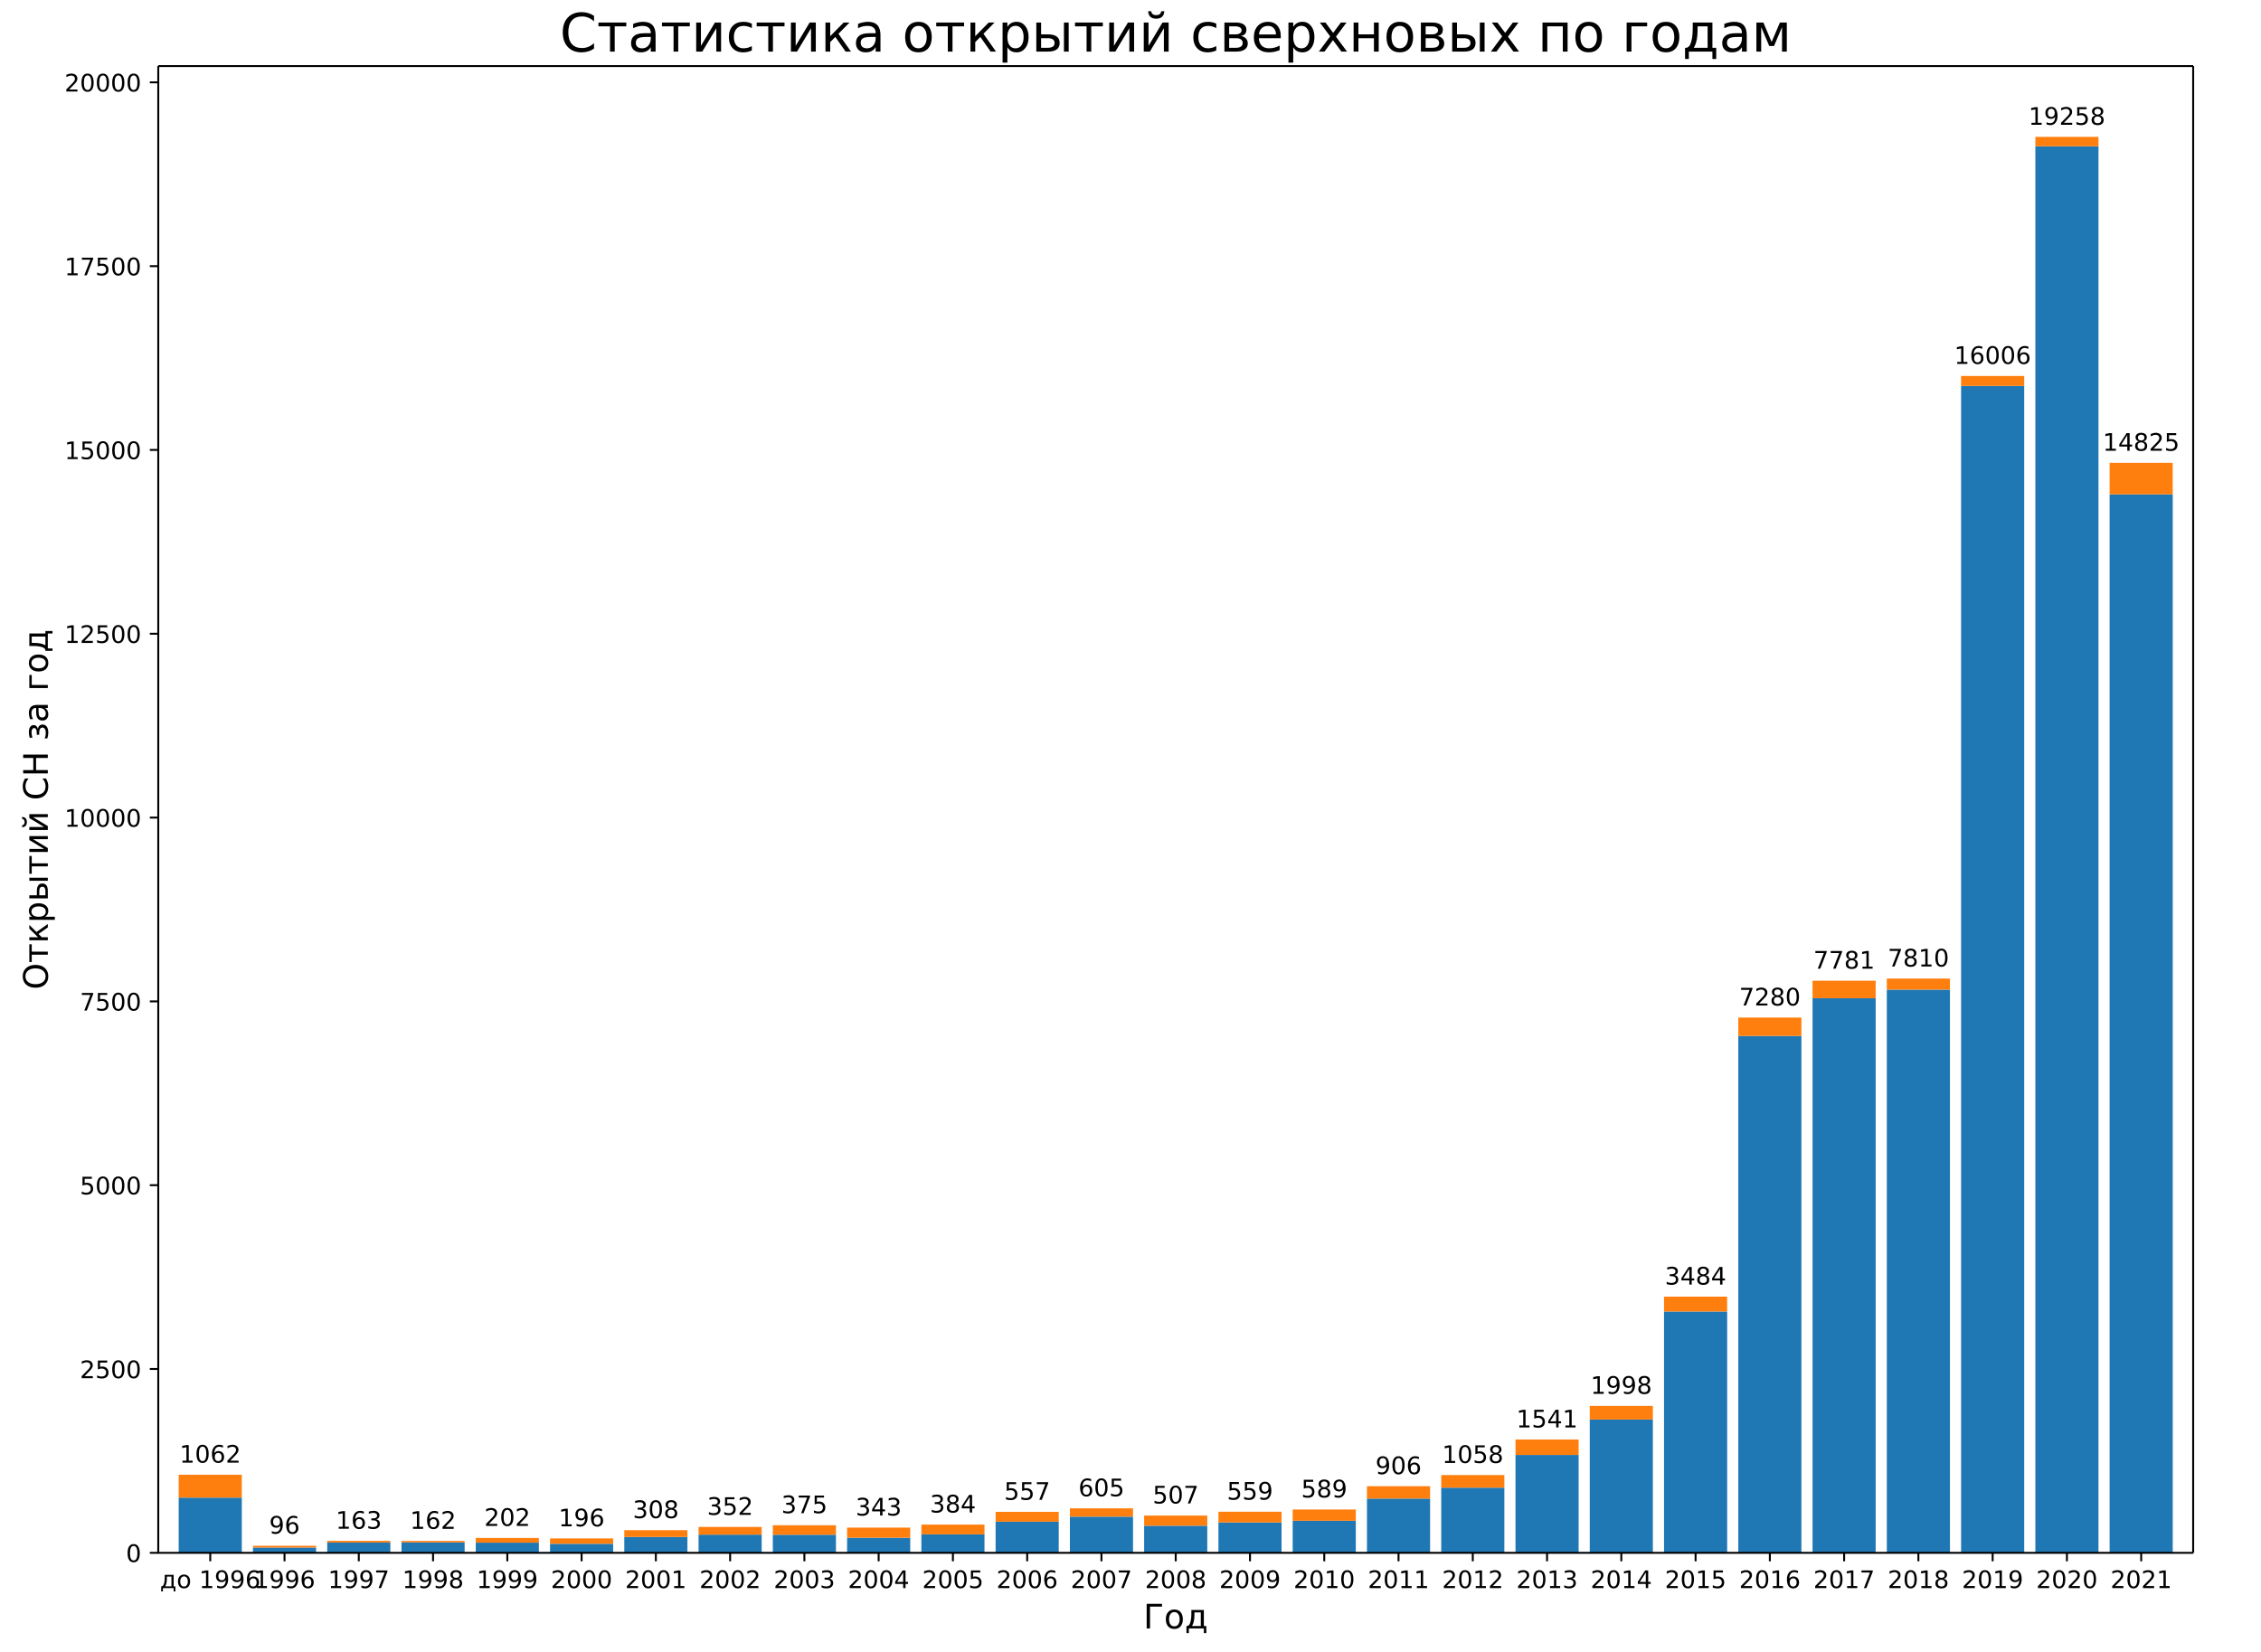
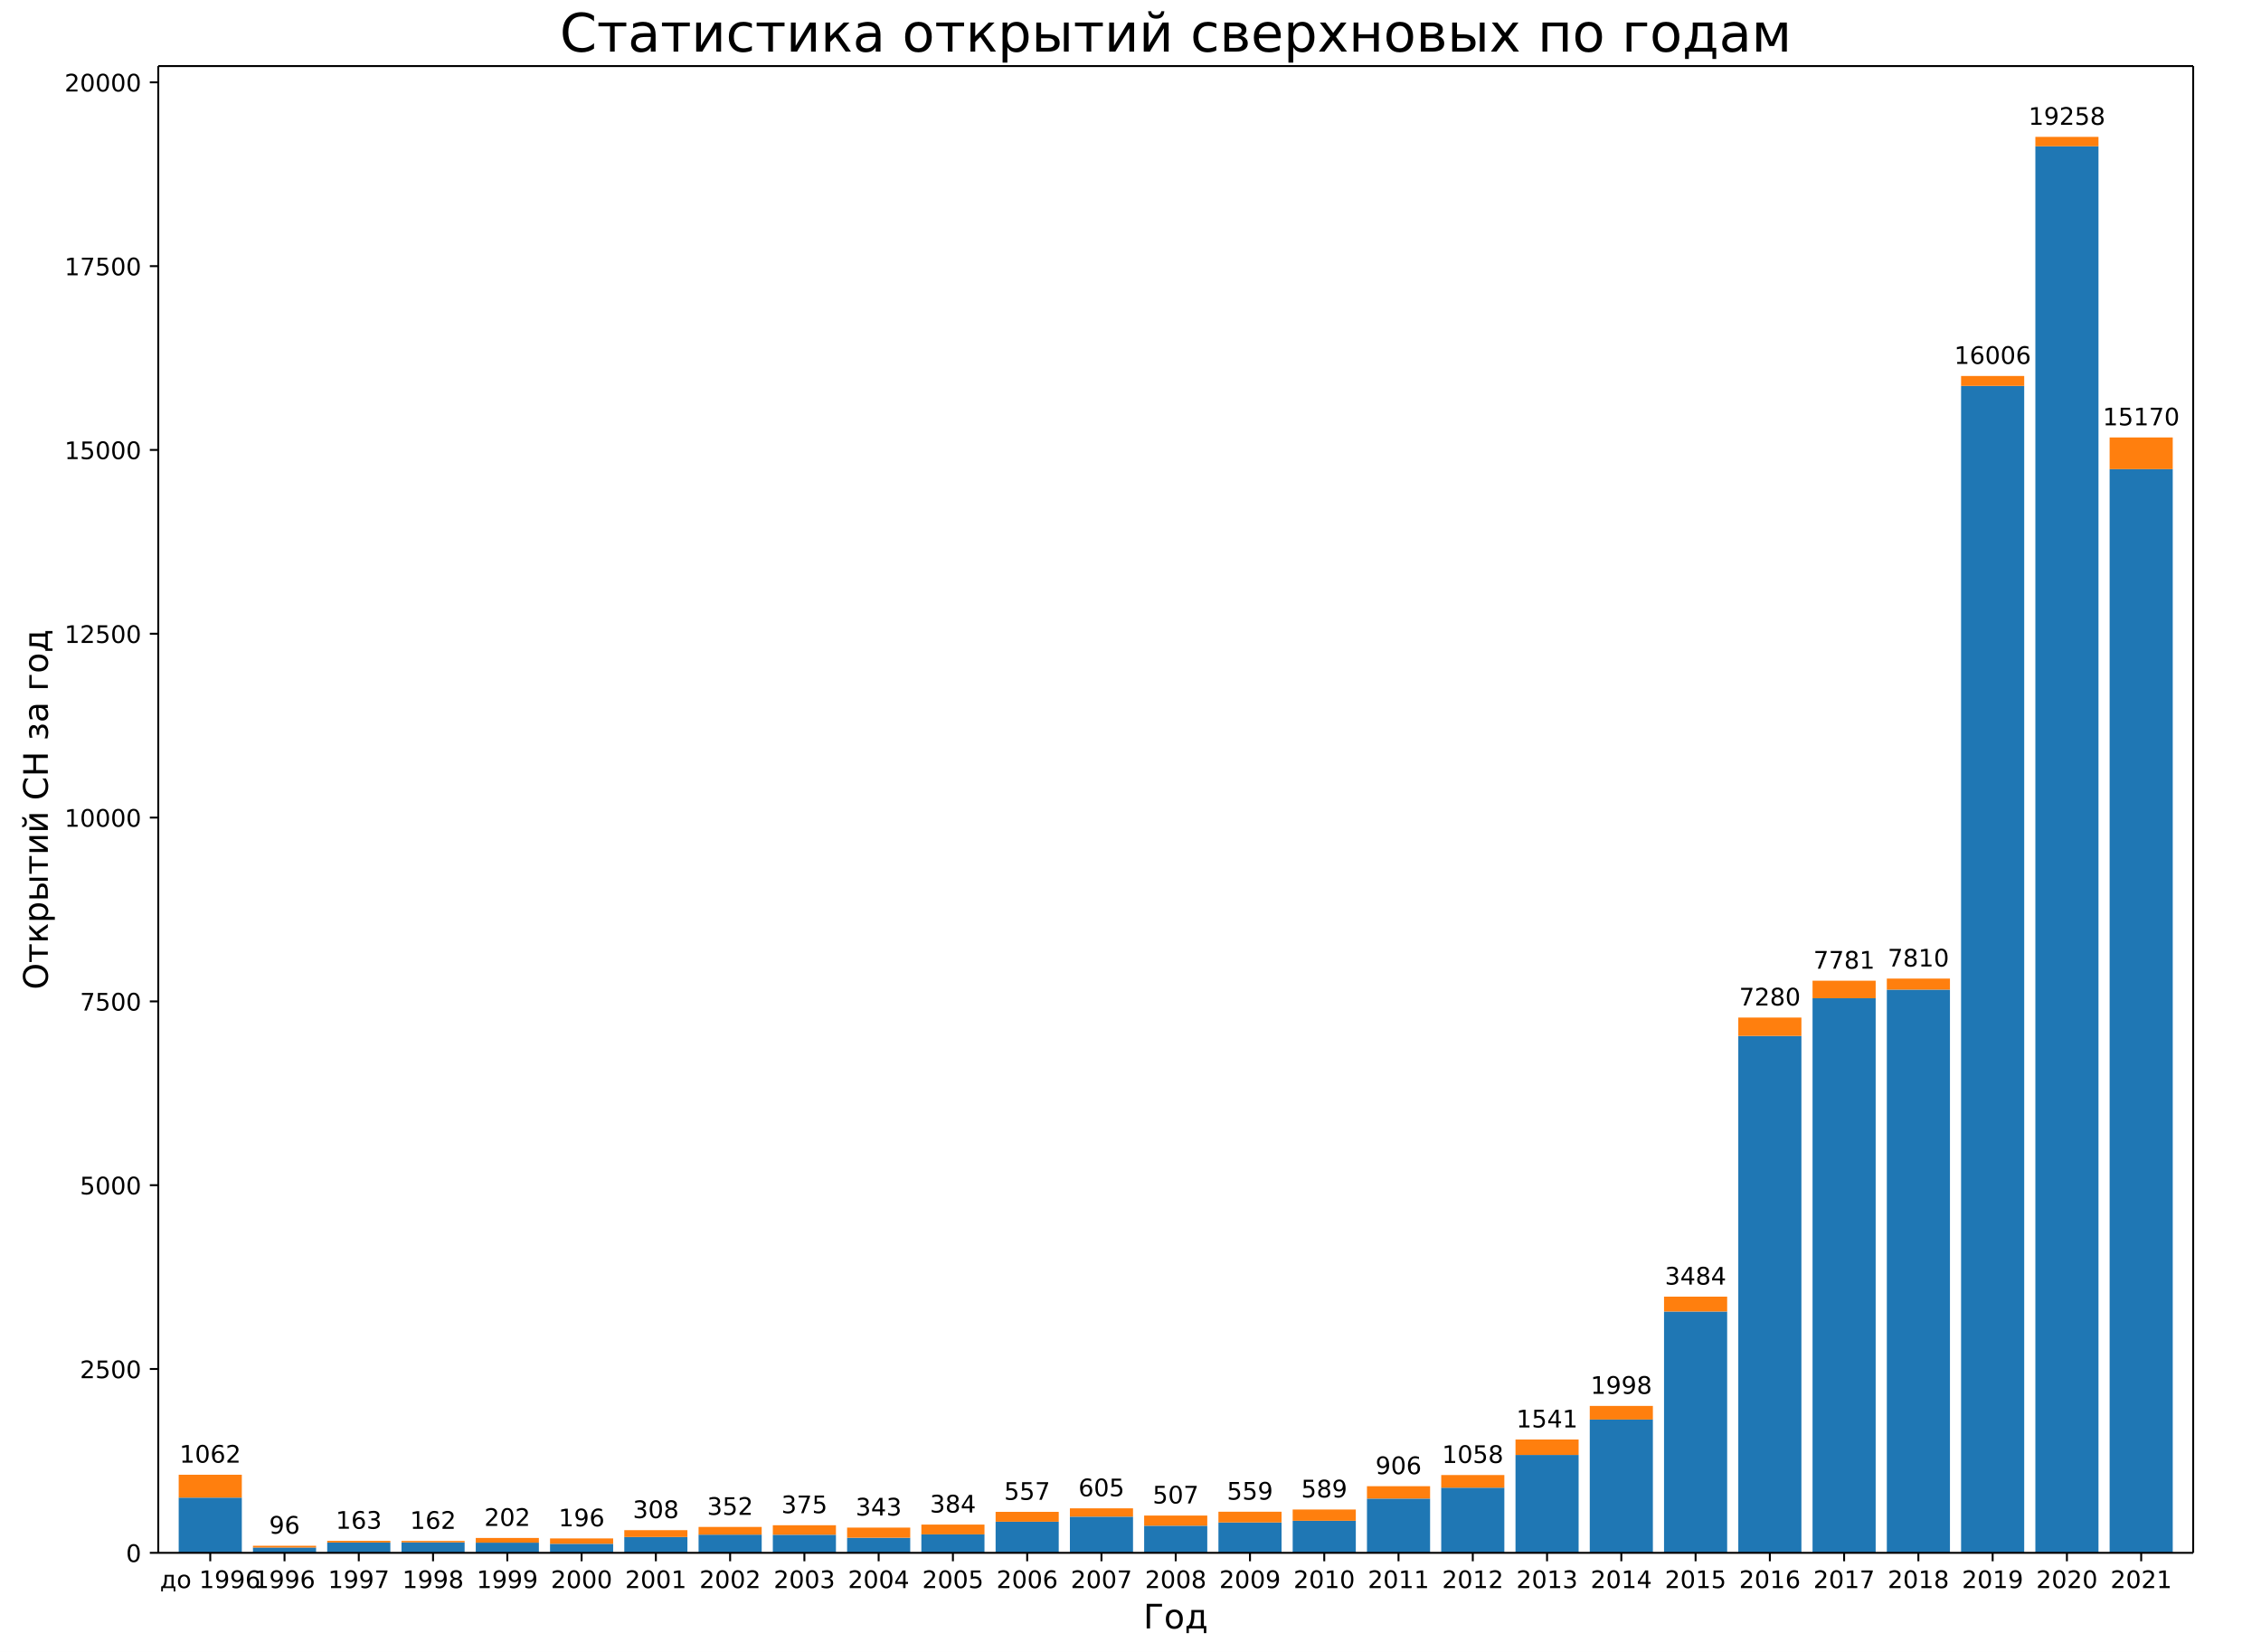
<svg xmlns="http://www.w3.org/2000/svg" xmlns:xlink="http://www.w3.org/1999/xlink" width="936pt" height="684pt" version="1.1" viewBox="0 0 936 684">
  <defs>
    <style type="text/css">*{stroke-linecap:butt;stroke-linejoin:round;}</style>
  </defs>
  <path d="m0 684h936v-684h-936z" fill="#fff" />
  <path d="m65.52 642.96h842.4v-615.6h-842.4z" fill="#fff" />
  <path d="m73.975 642.96h26.133v-22.863h-26.133z" clip-path="url(#a)" fill="#1f77b4" />
  <path d="m104.72 642.96h26.133v-2.192h-26.133z" clip-path="url(#a)" fill="#1f77b4" />
  <path d="m135.46 642.96h26.133v-4.262h-26.133z" clip-path="url(#a)" fill="#1f77b4" />
  <path d="m166.21 642.96h26.133v-4.323h-26.133z" clip-path="url(#a)" fill="#1f77b4" />
  <path d="m196.95 642.96h26.133v-4.201h-26.133z" clip-path="url(#a)" fill="#1f77b4" />
  <path d="m227.7 642.96h26.133v-3.745h-26.133z" clip-path="url(#a)" fill="#1f77b4" />
  <path d="m258.44 642.96h26.133v-6.545h-26.133z" clip-path="url(#a)" fill="#1f77b4" />
  <path d="m289.19 642.96h26.133v-7.52h-26.133z" clip-path="url(#a)" fill="#1f77b4" />
  <path d="m319.93 642.96h26.133v-7.489h-26.133z" clip-path="url(#a)" fill="#1f77b4" />
  <path d="m350.68 642.96h26.133v-6.241h-26.133z" clip-path="url(#a)" fill="#1f77b4" />
  <path d="m381.42 642.96h26.133v-7.641h-26.133z" clip-path="url(#a)" fill="#1f77b4" />
  <path d="m412.16 642.96h26.133v-12.878h-26.133z" clip-path="url(#a)" fill="#1f77b4" />
  <path d="m442.91 642.96h26.133v-14.978h-26.133z" clip-path="url(#a)" fill="#1f77b4" />
  <path d="m473.65 642.96h26.133v-11.234h-26.133z" clip-path="url(#a)" fill="#1f77b4" />
  <path d="m504.4 642.96h26.133v-12.573h-26.133z" clip-path="url(#a)" fill="#1f77b4" />
  <path d="m535.14 642.96h26.133v-13.273h-26.133z" clip-path="url(#a)" fill="#1f77b4" />
  <path d="m565.89 642.96h26.133v-22.467h-26.133z" clip-path="url(#a)" fill="#1f77b4" />
  <path d="m596.63 642.96h26.133v-26.973h-26.133z" clip-path="url(#a)" fill="#1f77b4" />
  <path d="m627.38 642.96h26.133v-40.521h-26.133z" clip-path="url(#a)" fill="#1f77b4" />
  <path d="m658.12 642.96h26.133v-55.195h-26.133z" clip-path="url(#a)" fill="#1f77b4" />
  <path d="m688.87 642.96h26.133v-99.916h-26.133z" clip-path="url(#a)" fill="#1f77b4" />
  <path d="m719.61 642.96h26.133v-214.02h-26.133z" clip-path="url(#a)" fill="#1f77b4" />
  <path d="m750.35 642.96h26.133v-229.64h-26.133z" clip-path="url(#a)" fill="#1f77b4" />
  <path d="m781.1 642.96h26.133v-233.2h-26.133z" clip-path="url(#a)" fill="#1f77b4" />
  <path d="m811.84 642.96h26.133v-483.17h-26.133z" clip-path="url(#a)" fill="#1f77b4" />
  <path d="m842.59 642.96h26.133v-582.39h-26.133z" clip-path="url(#a)" fill="#1f77b4" />
-   <path d="m873.33 642.96h26.133v-438.27h-26.133z" clip-path="url(#a)" fill="#1f77b4" />
+   <path d="m873.33 642.96h26.133v-448.71h-26.133z" clip-path="url(#a)" fill="#1f77b4" />
  <path d="m73.975 620.1h26.133v-9.468h-26.133z" clip-path="url(#a)" fill="#ff7f0e" />
  <path d="m104.72 640.77h26.133v-0.731h-26.133z" clip-path="url(#a)" fill="#ff7f0e" />
  <path d="m135.46 638.7h26.133v-0.7h-26.133z" clip-path="url(#a)" fill="#ff7f0e" />
  <path d="m166.21 638.64h26.133v-0.609h-26.133z" clip-path="url(#a)" fill="#ff7f0e" />
  <path d="m196.95 638.76h26.133v-1.948h-26.133z" clip-path="url(#a)" fill="#ff7f0e" />
  <path d="m227.7 639.22h26.133v-2.222h-26.133z" clip-path="url(#a)" fill="#ff7f0e" />
  <path d="m258.44 636.41h26.133v-2.831h-26.133z" clip-path="url(#a)" fill="#ff7f0e" />
  <path d="m289.19 635.44h26.133v-3.197h-26.133z" clip-path="url(#a)" fill="#ff7f0e" />
  <path d="m319.93 635.47h26.133v-3.927h-26.133z" clip-path="url(#a)" fill="#ff7f0e" />
  <path d="m350.68 636.72h26.133v-4.201h-26.133z" clip-path="url(#a)" fill="#ff7f0e" />
  <path d="m381.42 635.32h26.133v-4.049h-26.133z" clip-path="url(#a)" fill="#ff7f0e" />
  <path d="m412.16 630.08h26.133v-4.08h-26.133z" clip-path="url(#a)" fill="#ff7f0e" />
  <path d="m442.91 627.98h26.133v-3.44h-26.133z" clip-path="url(#a)" fill="#ff7f0e" />
  <path d="m473.65 631.73h26.133v-4.201h-26.133z" clip-path="url(#a)" fill="#ff7f0e" />
  <path d="m504.4 630.39h26.133v-4.445h-26.133z" clip-path="url(#a)" fill="#ff7f0e" />
  <path d="m535.14 629.69h26.133v-4.658h-26.133z" clip-path="url(#a)" fill="#ff7f0e" />
  <path d="m565.89 620.49h26.133v-5.114h-26.133z" clip-path="url(#a)" fill="#ff7f0e" />
  <path d="m596.63 615.99h26.133v-5.236h-26.133z" clip-path="url(#a)" fill="#ff7f0e" />
  <path d="m627.38 602.44h26.133v-6.393h-26.133z" clip-path="url(#a)" fill="#ff7f0e" />
  <path d="m658.12 587.77h26.133v-5.632h-26.133z" clip-path="url(#a)" fill="#ff7f0e" />
  <path d="m688.87 543.04h26.133v-6.15h-26.133z" clip-path="url(#a)" fill="#ff7f0e" />
  <path d="m719.61 428.94h26.133v-7.611h-26.133z" clip-path="url(#a)" fill="#ff7f0e" />
  <path d="m750.35 413.32h26.133v-7.246h-26.133z" clip-path="url(#a)" fill="#ff7f0e" />
  <path d="m781.1 409.76h26.133v-4.567h-26.133z" clip-path="url(#a)" fill="#ff7f0e" />
  <path d="m811.84 159.79h26.133v-4.11h-26.133z" clip-path="url(#a)" fill="#ff7f0e" />
  <path d="m842.59 60.571h26.133v-3.897h-26.133z" clip-path="url(#a)" fill="#ff7f0e" />
-   <path d="m873.33 204.69h26.133v-13.06h-26.133z" clip-path="url(#a)" fill="#ff7f0e" />
+   <path d="m873.33 194.25h26.133v-13.121h-26.133z" clip-path="url(#a)" fill="#ff7f0e" />
  <defs>
    <path id="b" d="m0 0v3.5" stroke="#000" stroke-width=".8" />
  </defs>
  <use x="87.041" y="642.96" stroke="#000000" stroke-width=".8" xlink:href="#b" />
  <text transform="rotate(-0 87.041 657.56)" x="87.041" y="657.558" font-family="DejaVu Sans" font-size="10px" text-anchor="middle">до 1996</text>
  <use x="117.786" y="642.96" stroke="#000000" stroke-width=".8" xlink:href="#b" />
  <text transform="rotate(-0 117.79 657.56)" x="117.786" y="657.558" font-family="DejaVu Sans" font-size="10px" text-anchor="middle">1996</text>
  <use x="148.53" y="642.96" stroke="#000000" stroke-width=".8" xlink:href="#b" />
  <text transform="rotate(-0 148.53 657.56)" x="148.53" y="657.558" font-family="DejaVu Sans" font-size="10px" text-anchor="middle">1997</text>
  <use x="179.275" y="642.96" stroke="#000000" stroke-width=".8" xlink:href="#b" />
  <text transform="rotate(-0 179.27 657.56)" x="179.275" y="657.558" font-family="DejaVu Sans" font-size="10px" text-anchor="middle">1998</text>
  <use x="210.019" y="642.96" stroke="#000000" stroke-width=".8" xlink:href="#b" />
  <text transform="rotate(-0 210.02 657.56)" x="210.019" y="657.558" font-family="DejaVu Sans" font-size="10px" text-anchor="middle">1999</text>
  <use x="240.764" y="642.96" stroke="#000000" stroke-width=".8" xlink:href="#b" />
  <text transform="rotate(-0 240.76 657.56)" x="240.764" y="657.558" font-family="DejaVu Sans" font-size="10px" text-anchor="middle">2000</text>
  <use x="271.508" y="642.96" stroke="#000000" stroke-width=".8" xlink:href="#b" />
  <text transform="rotate(-0 271.51 657.56)" x="271.508" y="657.558" font-family="DejaVu Sans" font-size="10px" text-anchor="middle">2001</text>
  <use x="302.253" y="642.96" stroke="#000000" stroke-width=".8" xlink:href="#b" />
  <text transform="rotate(-0 302.25 657.56)" x="302.253" y="657.558" font-family="DejaVu Sans" font-size="10px" text-anchor="middle">2002</text>
  <use x="332.997" y="642.96" stroke="#000000" stroke-width=".8" xlink:href="#b" />
  <text transform="rotate(-0 333 657.56)" x="332.997" y="657.558" font-family="DejaVu Sans" font-size="10px" text-anchor="middle">2003</text>
  <use x="363.742" y="642.96" stroke="#000000" stroke-width=".8" xlink:href="#b" />
  <text transform="rotate(-0 363.74 657.56)" x="363.742" y="657.558" font-family="DejaVu Sans" font-size="10px" text-anchor="middle">2004</text>
  <use x="394.486" y="642.96" stroke="#000000" stroke-width=".8" xlink:href="#b" />
  <text transform="rotate(-0 394.49 657.56)" x="394.486" y="657.558" font-family="DejaVu Sans" font-size="10px" text-anchor="middle">2005</text>
  <use x="425.231" y="642.96" stroke="#000000" stroke-width=".8" xlink:href="#b" />
  <text transform="rotate(-0 425.23 657.56)" x="425.231" y="657.558" font-family="DejaVu Sans" font-size="10px" text-anchor="middle">2006</text>
  <use x="455.975" y="642.96" stroke="#000000" stroke-width=".8" xlink:href="#b" />
  <text transform="rotate(-0 455.98 657.56)" x="455.975" y="657.558" font-family="DejaVu Sans" font-size="10px" text-anchor="middle">2007</text>
  <use x="486.72" y="642.96" stroke="#000000" stroke-width=".8" xlink:href="#b" />
  <text transform="rotate(-0 486.72 657.56)" x="486.72" y="657.558" font-family="DejaVu Sans" font-size="10px" text-anchor="middle">2008</text>
  <use x="517.465" y="642.96" stroke="#000000" stroke-width=".8" xlink:href="#b" />
  <text transform="rotate(-0 517.46 657.56)" x="517.465" y="657.558" font-family="DejaVu Sans" font-size="10px" text-anchor="middle">2009</text>
  <use x="548.209" y="642.96" stroke="#000000" stroke-width=".8" xlink:href="#b" />
  <text transform="rotate(-0 548.21 657.56)" x="548.209" y="657.558" font-family="DejaVu Sans" font-size="10px" text-anchor="middle">2010</text>
  <use x="578.954" y="642.96" stroke="#000000" stroke-width=".8" xlink:href="#b" />
  <text transform="rotate(-0 578.95 657.56)" x="578.954" y="657.558" font-family="DejaVu Sans" font-size="10px" text-anchor="middle">2011</text>
  <use x="609.698" y="642.96" stroke="#000000" stroke-width=".8" xlink:href="#b" />
  <text transform="rotate(-0 609.7 657.56)" x="609.698" y="657.558" font-family="DejaVu Sans" font-size="10px" text-anchor="middle">2012</text>
  <use x="640.443" y="642.96" stroke="#000000" stroke-width=".8" xlink:href="#b" />
  <text transform="rotate(-0 640.44 657.56)" x="640.443" y="657.558" font-family="DejaVu Sans" font-size="10px" text-anchor="middle">2013</text>
  <use x="671.187" y="642.96" stroke="#000000" stroke-width=".8" xlink:href="#b" />
  <text transform="rotate(-0 671.19 657.56)" x="671.187" y="657.558" font-family="DejaVu Sans" font-size="10px" text-anchor="middle">2014</text>
  <use x="701.932" y="642.96" stroke="#000000" stroke-width=".8" xlink:href="#b" />
  <text transform="rotate(-0 701.93 657.56)" x="701.932" y="657.558" font-family="DejaVu Sans" font-size="10px" text-anchor="middle">2015</text>
  <use x="732.676" y="642.96" stroke="#000000" stroke-width=".8" xlink:href="#b" />
  <text transform="rotate(-0 732.68 657.56)" x="732.676" y="657.558" font-family="DejaVu Sans" font-size="10px" text-anchor="middle">2016</text>
  <use x="763.421" y="642.96" stroke="#000000" stroke-width=".8" xlink:href="#b" />
  <text transform="rotate(-0 763.42 657.56)" x="763.421" y="657.558" font-family="DejaVu Sans" font-size="10px" text-anchor="middle">2017</text>
  <use x="794.165" y="642.96" stroke="#000000" stroke-width=".8" xlink:href="#b" />
  <text transform="rotate(-0 794.17 657.56)" x="794.165" y="657.558" font-family="DejaVu Sans" font-size="10px" text-anchor="middle">2018</text>
  <use x="824.91" y="642.96" stroke="#000000" stroke-width=".8" xlink:href="#b" />
  <text transform="rotate(-0 824.91 657.56)" x="824.91" y="657.558" font-family="DejaVu Sans" font-size="10px" text-anchor="middle">2019</text>
  <use x="855.654" y="642.96" stroke="#000000" stroke-width=".8" xlink:href="#b" />
  <text transform="rotate(-0 855.65 657.56)" x="855.654" y="657.558" font-family="DejaVu Sans" font-size="10px" text-anchor="middle">2020</text>
  <use x="886.399" y="642.96" stroke="#000000" stroke-width=".8" xlink:href="#b" />
  <text transform="rotate(-0 886.4 657.56)" x="886.399" y="657.558" font-family="DejaVu Sans" font-size="10px" text-anchor="middle">2021</text>
  <text transform="rotate(-0 486.72 674.28)" x="486.72" y="674.276" font-family="DejaVu Sans" font-size="14px" text-anchor="middle">Год</text>
  <defs>
    <path id="c" d="m0 0h-3.5" stroke="#000" stroke-width=".8" />
  </defs>
  <use x="65.52" y="642.96" stroke="#000000" stroke-width=".8" xlink:href="#c" />
  <text transform="rotate(-0 58.52 646.76)" x="58.52" y="646.759" font-family="DejaVu Sans" font-size="10px" text-anchor="end">0</text>
  <use x="65.52" y="566.851" stroke="#000000" stroke-width=".8" xlink:href="#c" />
  <text transform="rotate(-0 58.52 570.65)" x="58.52" y="570.65" font-family="DejaVu Sans" font-size="10px" text-anchor="end">2500</text>
  <use x="65.52" y="490.741" stroke="#000000" stroke-width=".8" xlink:href="#c" />
  <text transform="rotate(-0 58.52 494.54)" x="58.52" y="494.54" font-family="DejaVu Sans" font-size="10px" text-anchor="end">5000</text>
  <use x="65.52" y="414.632" stroke="#000000" stroke-width=".8" xlink:href="#c" />
  <text transform="rotate(-0 58.52 418.43)" x="58.52" y="418.431" font-family="DejaVu Sans" font-size="10px" text-anchor="end">7500</text>
  <use x="65.52" y="338.523" stroke="#000000" stroke-width=".8" xlink:href="#c" />
  <text transform="rotate(-0 58.52 342.32)" x="58.52" y="342.322" font-family="DejaVu Sans" font-size="10px" text-anchor="end">10000</text>
  <use x="65.52" y="262.413" stroke="#000000" stroke-width=".8" xlink:href="#c" />
  <text transform="rotate(-0 58.52 266.21)" x="58.52" y="266.212" font-family="DejaVu Sans" font-size="10px" text-anchor="end">12500</text>
  <use x="65.52" y="186.304" stroke="#000000" stroke-width=".8" xlink:href="#c" />
  <text transform="rotate(-0 58.52 190.1)" x="58.52" y="190.103" font-family="DejaVu Sans" font-size="10px" text-anchor="end">15000</text>
  <use x="65.52" y="110.194" stroke="#000000" stroke-width=".8" xlink:href="#c" />
  <text transform="rotate(-0 58.52 113.99)" x="58.52" y="113.994" font-family="DejaVu Sans" font-size="10px" text-anchor="end">17500</text>
  <use x="65.52" y="34.085" stroke="#000000" stroke-width=".8" xlink:href="#c" />
  <text transform="rotate(-0 58.52 37.884)" x="58.52" y="37.884" font-family="DejaVu Sans" font-size="10px" text-anchor="end">20000</text>
  <text transform="rotate(-90 19.796 335.16)" x="19.796" y="335.16" font-family="DejaVu Sans" font-size="14px" text-anchor="middle">Открытий СН за год</text>
  <path d="m65.52 642.96v-615.6" fill="none" stroke="#000" stroke-linecap="square" stroke-width=".8" />
  <path d="m907.92 642.96v-615.6" fill="none" stroke="#000" stroke-linecap="square" stroke-width=".8" />
  <path d="m65.52 642.96h842.4" fill="none" stroke="#000" stroke-linecap="square" stroke-width=".8" />
  <path d="m65.52 27.36h842.4" fill="none" stroke="#000" stroke-linecap="square" stroke-width=".8" />
  <text transform="rotate(-0 87.041 605.63)" x="87.041" y="605.629" font-family="DejaVu Sans" font-size="10px" text-anchor="middle">1062</text>
  <text transform="rotate(-0 117.79 635.04)" x="117.786" y="635.037" font-family="DejaVu Sans" font-size="10px" text-anchor="middle">96</text>
  <text transform="rotate(-0 148.53 633)" x="148.53" y="632.998" font-family="DejaVu Sans" font-size="10px" text-anchor="middle">163</text>
  <text transform="rotate(-0 179.27 633.03)" x="179.275" y="633.028" font-family="DejaVu Sans" font-size="10px" text-anchor="middle">162</text>
  <text transform="rotate(-0 210.02 631.81)" x="210.019" y="631.81" font-family="DejaVu Sans" font-size="10px" text-anchor="middle">202</text>
  <text transform="rotate(-0 240.76 631.99)" x="240.764" y="631.993" font-family="DejaVu Sans" font-size="10px" text-anchor="middle">196</text>
  <text transform="rotate(-0 271.51 628.58)" x="271.508" y="628.583" font-family="DejaVu Sans" font-size="10px" text-anchor="middle">308</text>
  <text transform="rotate(-0 302.25 627.24)" x="302.253" y="627.244" font-family="DejaVu Sans" font-size="10px" text-anchor="middle">352</text>
  <text transform="rotate(-0 333 626.54)" x="332.997" y="626.544" font-family="DejaVu Sans" font-size="10px" text-anchor="middle">375</text>
  <text transform="rotate(-0 363.74 627.52)" x="363.742" y="627.518" font-family="DejaVu Sans" font-size="10px" text-anchor="middle">343</text>
  <text transform="rotate(-0 394.49 626.27)" x="394.486" y="626.27" font-family="DejaVu Sans" font-size="10px" text-anchor="middle">384</text>
  <text transform="rotate(-0 425.23 621)" x="425.231" y="621.003" font-family="DejaVu Sans" font-size="10px" text-anchor="middle">557</text>
  <text transform="rotate(-0 455.98 619.54)" x="455.975" y="619.542" font-family="DejaVu Sans" font-size="10px" text-anchor="middle">605</text>
  <text transform="rotate(-0 486.72 622.53)" x="486.72" y="622.525" font-family="DejaVu Sans" font-size="10px" text-anchor="middle">507</text>
  <text transform="rotate(-0 517.46 620.94)" x="517.465" y="620.942" font-family="DejaVu Sans" font-size="10px" text-anchor="middle">559</text>
  <text transform="rotate(-0 548.21 620.03)" x="548.209" y="620.029" font-family="DejaVu Sans" font-size="10px" text-anchor="middle">589</text>
  <text transform="rotate(-0 578.95 610.38)" x="578.954" y="610.378" font-family="DejaVu Sans" font-size="10px" text-anchor="middle">906</text>
  <text transform="rotate(-0 609.7 605.75)" x="609.698" y="605.751" font-family="DejaVu Sans" font-size="10px" text-anchor="middle">1058</text>
  <text transform="rotate(-0 640.44 591.05)" x="640.443" y="591.046" font-family="DejaVu Sans" font-size="10px" text-anchor="middle">1541</text>
  <text transform="rotate(-0 671.19 577.13)" x="671.187" y="577.133" font-family="DejaVu Sans" font-size="10px" text-anchor="middle">1998</text>
  <text transform="rotate(-0 701.93 531.89)" x="701.932" y="531.894" font-family="DejaVu Sans" font-size="10px" text-anchor="middle">3484</text>
  <text transform="rotate(-0 732.68 416.33)" x="732.676" y="416.33" font-family="DejaVu Sans" font-size="10px" text-anchor="middle">7280</text>
  <text transform="rotate(-0 763.42 401.08)" x="763.421" y="401.077" font-family="DejaVu Sans" font-size="10px" text-anchor="middle">7781</text>
  <text transform="rotate(-0 794.17 400.19)" x="794.165" y="400.194" font-family="DejaVu Sans" font-size="10px" text-anchor="middle">7810</text>
  <text transform="rotate(-0 824.91 150.68)" x="824.91" y="150.677" font-family="DejaVu Sans" font-size="10px" text-anchor="middle">16006</text>
  <text transform="rotate(-0 855.65 51.674)" x="855.654" y="51.674" font-family="DejaVu Sans" font-size="10px" text-anchor="middle">19258</text>
-   <text transform="rotate(-0 886.4 186.63)" x="886.399" y="186.631" font-family="DejaVu Sans" font-size="10px" text-anchor="middle">14825</text>
+   <text transform="rotate(-0 886.4 176.13)" x="886.399" y="176.128" font-family="DejaVu Sans" font-size="10px" text-anchor="middle">15170</text>
  <text transform="rotate(-0 486.72 21.36)" x="486.72" y="21.36" font-family="DejaVu Sans" font-size="22px" text-anchor="middle">Статистика открытий сверхновых по годам</text>
  <defs>
    <clipPath id="a">
      <rect x="65.52" y="27.36" width="842.4" height="615.6" />
    </clipPath>
  </defs>
</svg>
